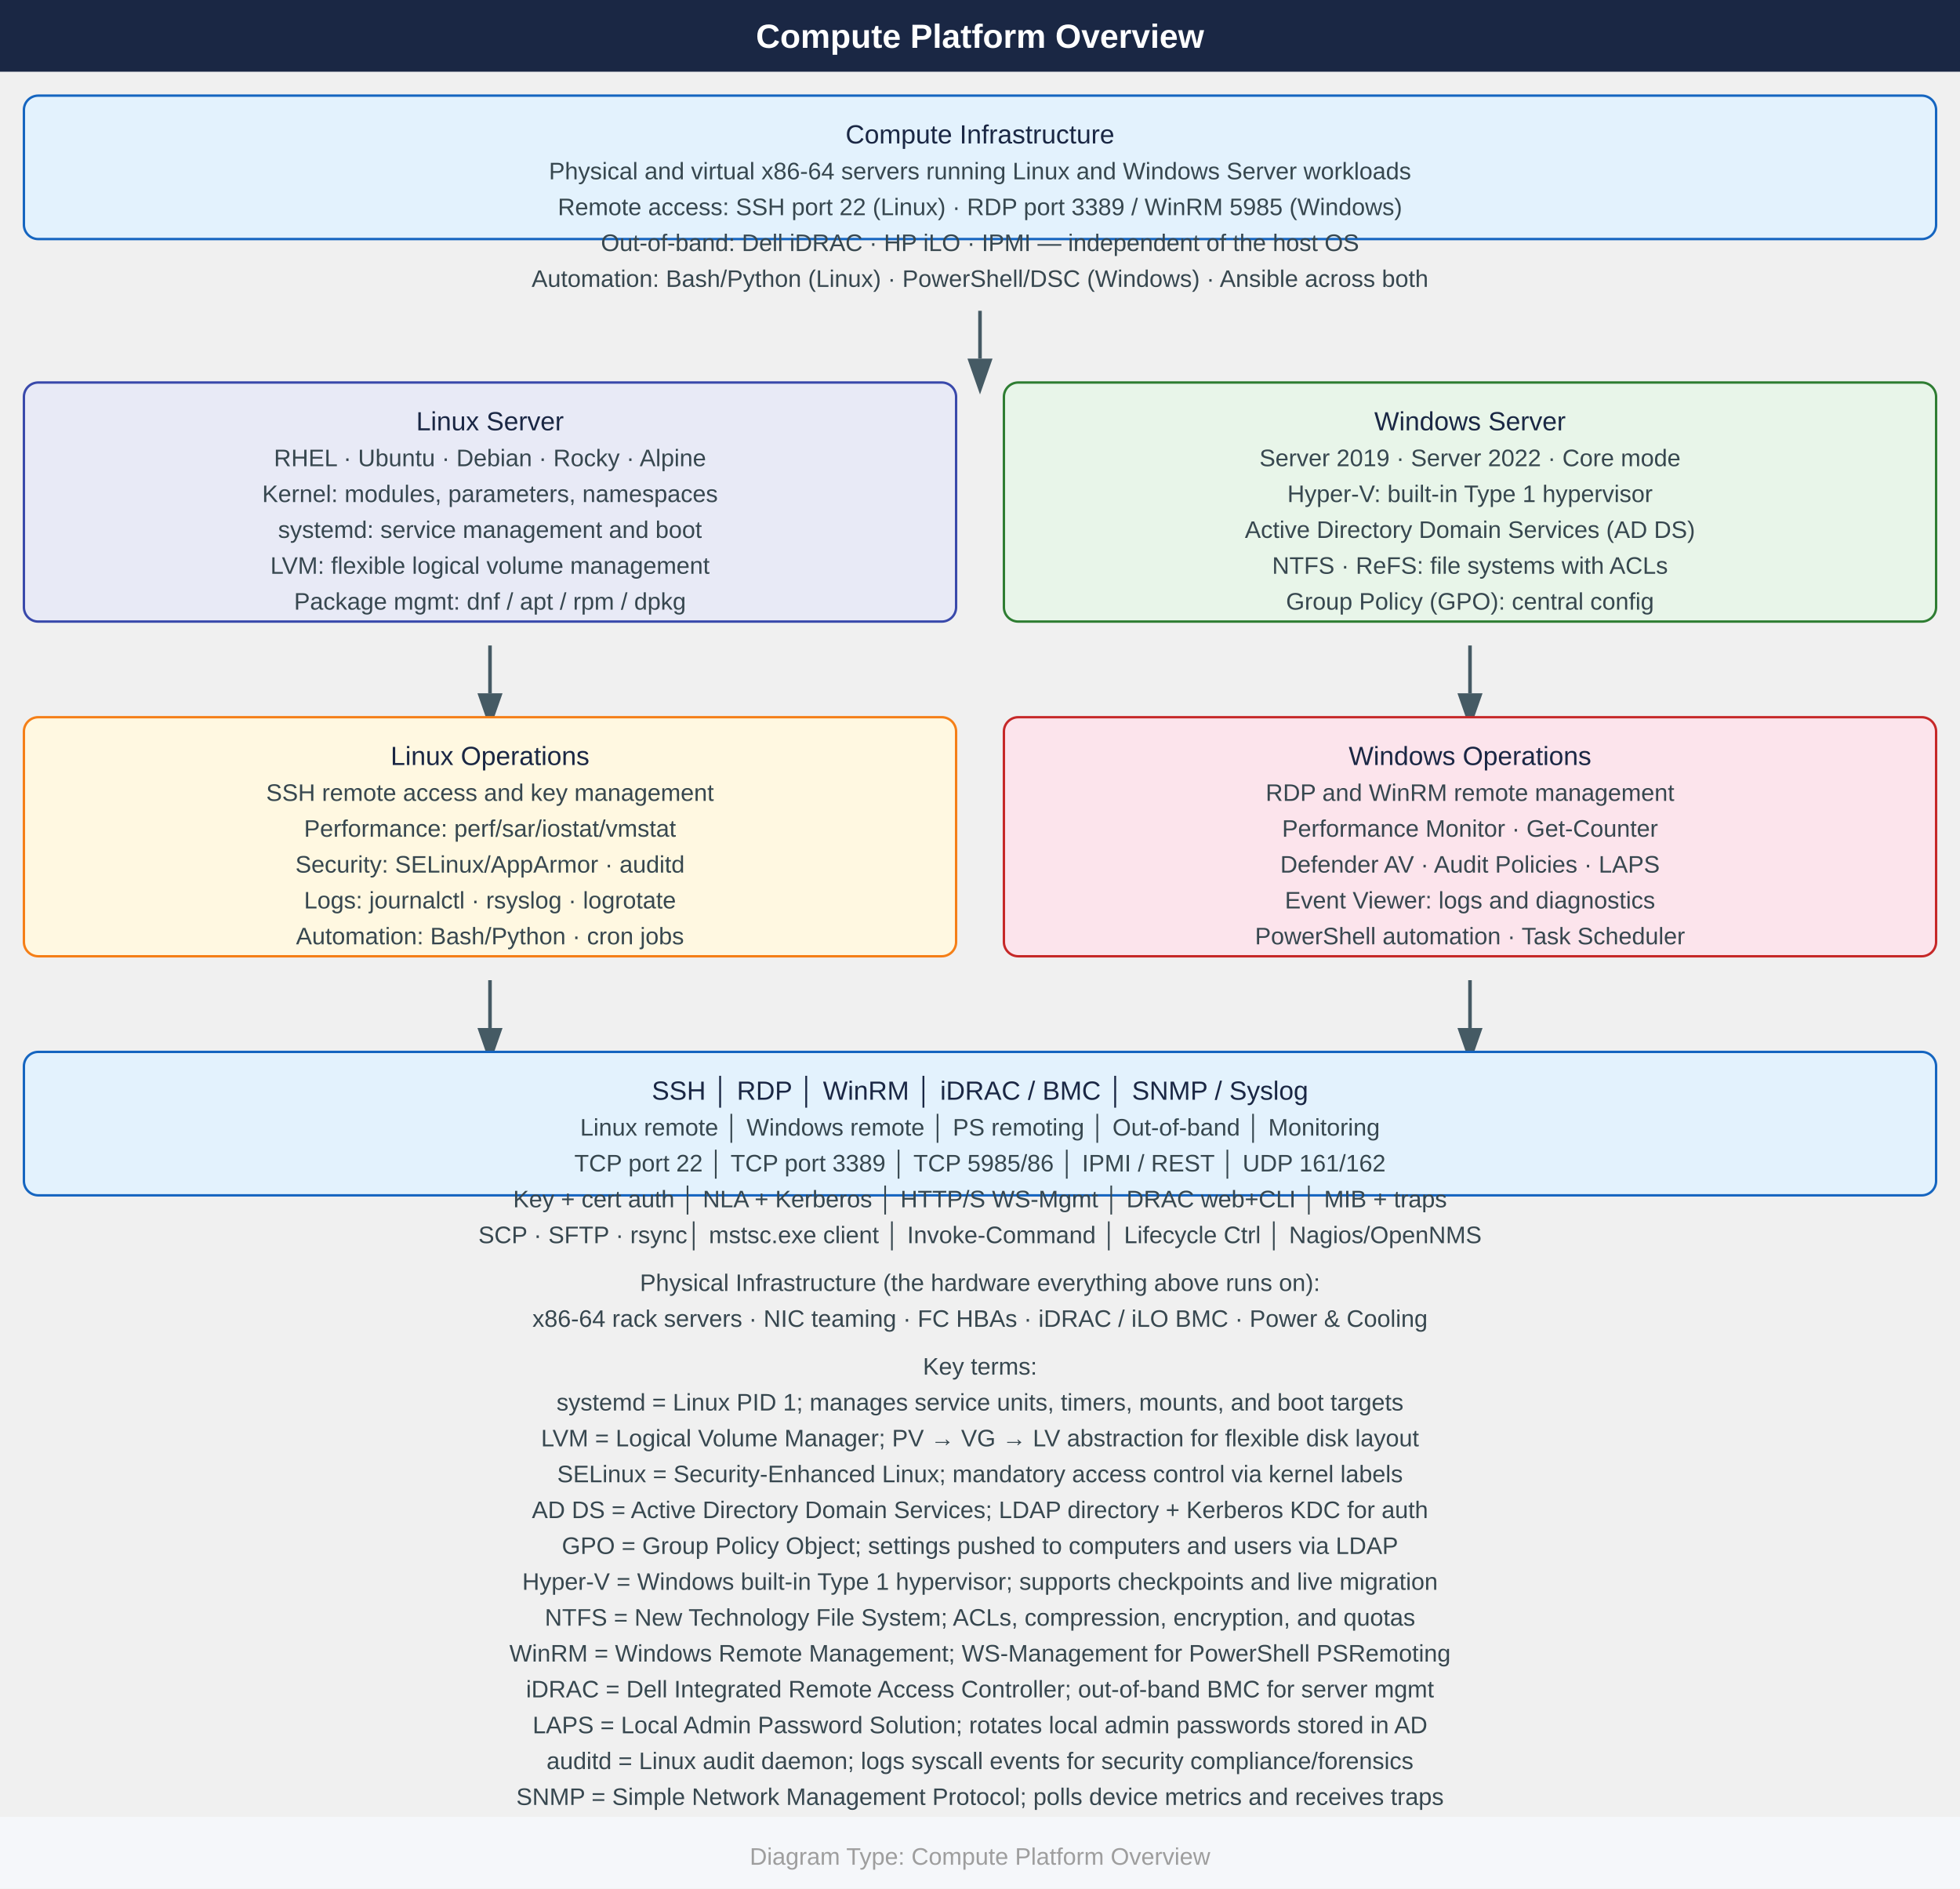
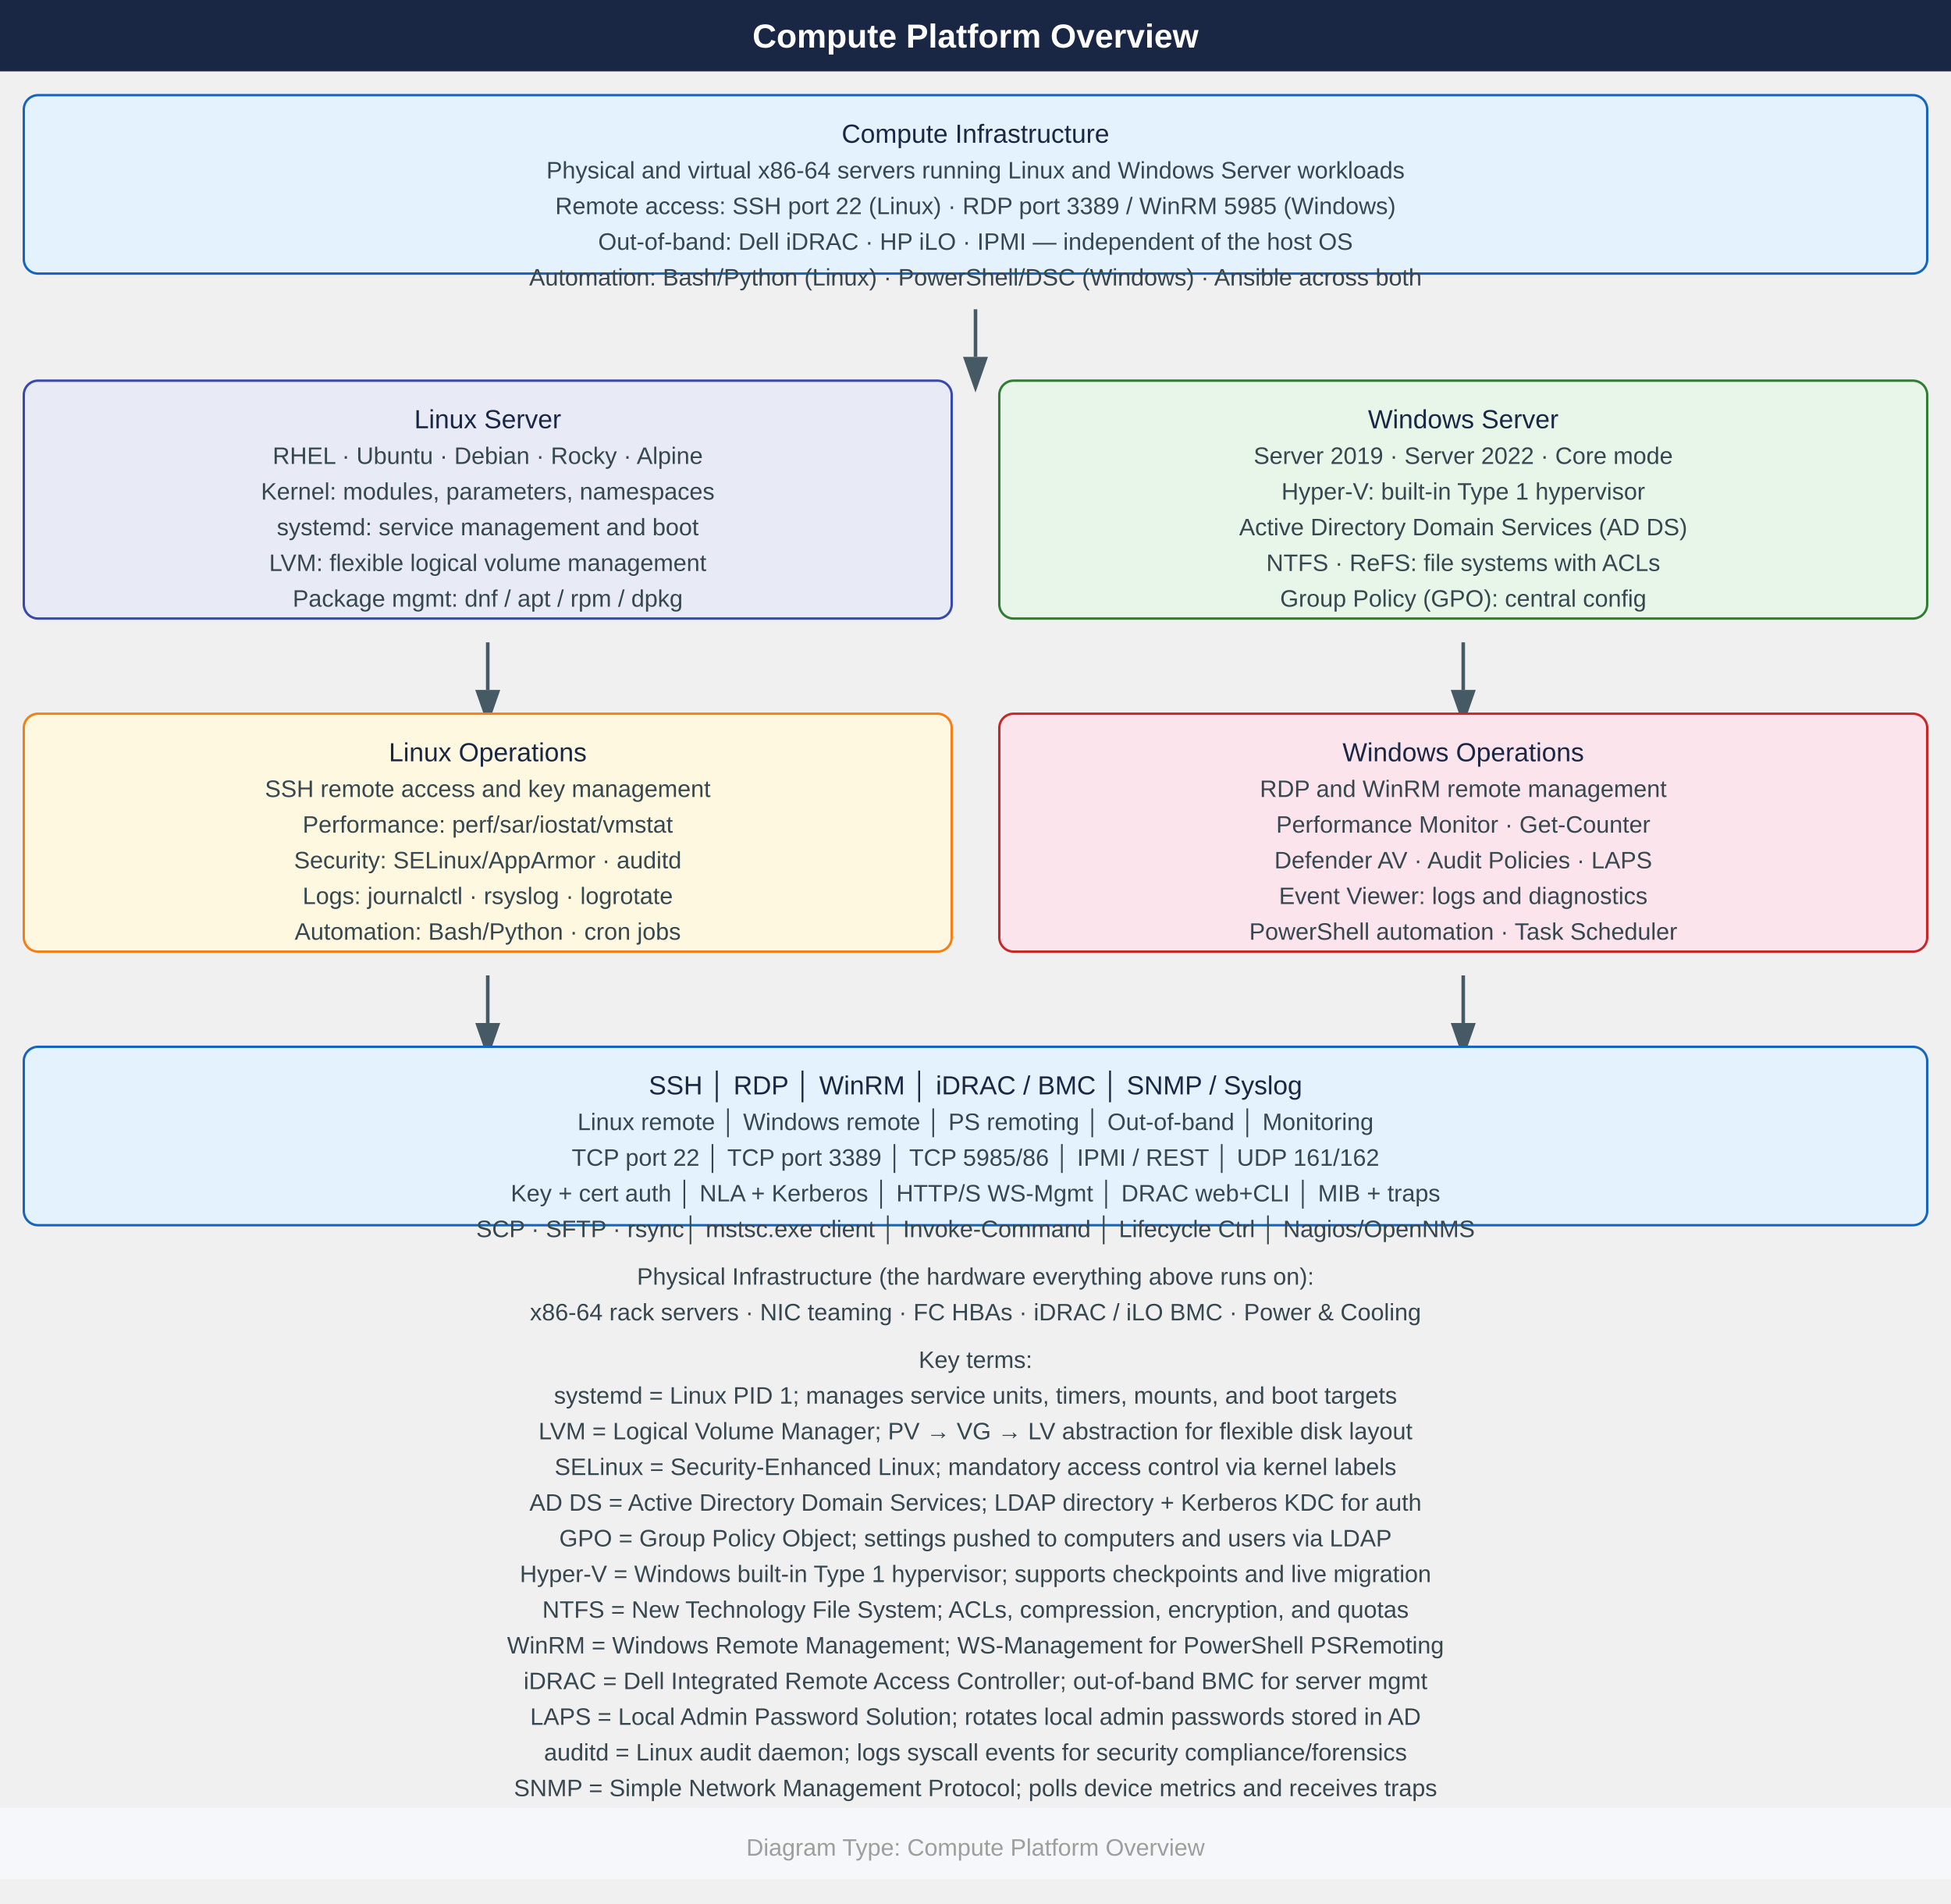
- <svg xmlns="http://www.w3.org/2000/svg" width="820" height="790" viewBox="0 0 820 790">
+ <svg xmlns="http://www.w3.org/2000/svg" width="820" height="800" viewBox="0 0 820 800">
  <defs>
    <marker id="arrowhead" markerWidth="10" markerHeight="7" refX="0" refY="3.5" orient="auto">
      <polygon points="0 0, 10 3.5, 0 7" fill="#455a64" />
    </marker>
  </defs>
  <rect x="0" y="0" width="820" height="30" fill="#1a2744" />
  <text x="410" y="20" font-family="Arial,Helvetica,sans-serif" font-size="14" font-weight="bold" fill="#ffffff" text-anchor="middle">
    Compute Platform Overview
  </text>
-   <rect x="10" y="40" width="800" height="60" rx="6" fill="#e3f2fd" stroke="#1565c0" />
+   <rect x="10" y="40" width="800" height="75" rx="6" fill="#e3f2fd" stroke="#1565c0" />
  <text x="410" y="60" font-family="Arial,Helvetica,sans-serif" font-size="11" fill="#1a2744" text-anchor="middle">
    Compute Infrastructure
  </text>
  <text x="410" y="75" font-family="Arial,Helvetica,sans-serif" font-size="10" fill="#37474f" text-anchor="middle">
    Physical and virtual x86-64 servers running Linux and Windows Server workloads
  </text>
  <text x="410" y="90" font-family="Arial,Helvetica,sans-serif" font-size="10" fill="#37474f" text-anchor="middle">
    Remote access: SSH port 22 (Linux) · RDP port 3389 / WinRM 5985 (Windows)
  </text>
  <text x="410" y="105" font-family="Arial,Helvetica,sans-serif" font-size="10" fill="#37474f" text-anchor="middle">
    Out-of-band: Dell iDRAC · HP iLO · IPMI — independent of the host OS
  </text>
  <text x="410" y="120" font-family="Arial,Helvetica,sans-serif" font-size="10" fill="#37474f" text-anchor="middle">
    Automation: Bash/Python (Linux) · PowerShell/DSC (Windows) · Ansible across both
  </text>
  <line x1="410" y1="130" x2="410" y2="150" stroke="#455a64" stroke-width="1.5" marker-end="url(#arrowhead)" />
  <rect x="10" y="160" width="390" height="100" rx="6" fill="#e8eaf6" stroke="#3949ab" />
  <text x="205" y="180" font-family="Arial,Helvetica,sans-serif" font-size="11" fill="#1a2744" text-anchor="middle">
    Linux Server
  </text>
  <text x="205" y="195" font-family="Arial,Helvetica,sans-serif" font-size="10" fill="#37474f" text-anchor="middle">
    RHEL · Ubuntu · Debian · Rocky · Alpine
  </text>
  <text x="205" y="210" font-family="Arial,Helvetica,sans-serif" font-size="10" fill="#37474f" text-anchor="middle">
    Kernel: modules, parameters, namespaces
  </text>
  <text x="205" y="225" font-family="Arial,Helvetica,sans-serif" font-size="10" fill="#37474f" text-anchor="middle">
    systemd: service management and boot
  </text>
  <text x="205" y="240" font-family="Arial,Helvetica,sans-serif" font-size="10" fill="#37474f" text-anchor="middle">
    LVM: flexible logical volume management
  </text>
  <text x="205" y="255" font-family="Arial,Helvetica,sans-serif" font-size="10" fill="#37474f" text-anchor="middle">
    Package mgmt: dnf / apt / rpm / dpkg
  </text>
  <rect x="420" y="160" width="390" height="100" rx="6" fill="#e8f5e9" stroke="#2e7d32" />
  <text x="615" y="180" font-family="Arial,Helvetica,sans-serif" font-size="11" fill="#1a2744" text-anchor="middle">
    Windows Server
  </text>
  <text x="615" y="195" font-family="Arial,Helvetica,sans-serif" font-size="10" fill="#37474f" text-anchor="middle">
    Server 2019 · Server 2022 · Core mode
  </text>
  <text x="615" y="210" font-family="Arial,Helvetica,sans-serif" font-size="10" fill="#37474f" text-anchor="middle">
    Hyper-V: built-in Type 1 hypervisor
  </text>
  <text x="615" y="225" font-family="Arial,Helvetica,sans-serif" font-size="10" fill="#37474f" text-anchor="middle">
    Active Directory Domain Services (AD DS)
  </text>
  <text x="615" y="240" font-family="Arial,Helvetica,sans-serif" font-size="10" fill="#37474f" text-anchor="middle">
    NTFS · ReFS: file systems with ACLs
  </text>
  <text x="615" y="255" font-family="Arial,Helvetica,sans-serif" font-size="10" fill="#37474f" text-anchor="middle">
    Group Policy (GPO): central config
  </text>
  <line x1="205" y1="270" x2="205" y2="290" stroke="#455a64" stroke-width="1.5" marker-end="url(#arrowhead)" />
  <line x1="615" y1="270" x2="615" y2="290" stroke="#455a64" stroke-width="1.5" marker-end="url(#arrowhead)" />
  <rect x="10" y="300" width="390" height="100" rx="6" fill="#fff8e1" stroke="#f57f17" />
  <text x="205" y="320" font-family="Arial,Helvetica,sans-serif" font-size="11" fill="#1a2744" text-anchor="middle">
    Linux Operations
  </text>
  <text x="205" y="335" font-family="Arial,Helvetica,sans-serif" font-size="10" fill="#37474f" text-anchor="middle">
    SSH remote access and key management
  </text>
  <text x="205" y="350" font-family="Arial,Helvetica,sans-serif" font-size="10" fill="#37474f" text-anchor="middle">
    Performance: perf/sar/iostat/vmstat
  </text>
  <text x="205" y="365" font-family="Arial,Helvetica,sans-serif" font-size="10" fill="#37474f" text-anchor="middle">
    Security: SELinux/AppArmor · auditd
  </text>
  <text x="205" y="380" font-family="Arial,Helvetica,sans-serif" font-size="10" fill="#37474f" text-anchor="middle">
    Logs: journalctl · rsyslog · logrotate
  </text>
  <text x="205" y="395" font-family="Arial,Helvetica,sans-serif" font-size="10" fill="#37474f" text-anchor="middle">
    Automation: Bash/Python · cron jobs
  </text>
  <rect x="420" y="300" width="390" height="100" rx="6" fill="#fce4ec" stroke="#c62828" />
  <text x="615" y="320" font-family="Arial,Helvetica,sans-serif" font-size="11" fill="#1a2744" text-anchor="middle">
    Windows Operations
  </text>
  <text x="615" y="335" font-family="Arial,Helvetica,sans-serif" font-size="10" fill="#37474f" text-anchor="middle">
    RDP and WinRM remote management
  </text>
  <text x="615" y="350" font-family="Arial,Helvetica,sans-serif" font-size="10" fill="#37474f" text-anchor="middle">
    Performance Monitor · Get-Counter
  </text>
  <text x="615" y="365" font-family="Arial,Helvetica,sans-serif" font-size="10" fill="#37474f" text-anchor="middle">
    Defender AV · Audit Policies · LAPS
  </text>
  <text x="615" y="380" font-family="Arial,Helvetica,sans-serif" font-size="10" fill="#37474f" text-anchor="middle">
    Event Viewer: logs and diagnostics
  </text>
  <text x="615" y="395" font-family="Arial,Helvetica,sans-serif" font-size="10" fill="#37474f" text-anchor="middle">
    PowerShell automation · Task Scheduler
  </text>
  <line x1="205" y1="410" x2="205" y2="430" stroke="#455a64" stroke-width="1.5" marker-end="url(#arrowhead)" />
  <line x1="615" y1="410" x2="615" y2="430" stroke="#455a64" stroke-width="1.5" marker-end="url(#arrowhead)" />
-   <rect x="10" y="440" width="800" height="60" rx="6" fill="#e3f2fd" stroke="#1565c0" />
+   <rect x="10" y="440" width="800" height="75" rx="6" fill="#e3f2fd" stroke="#1565c0" />
  <text x="410" y="460" font-family="Arial,Helvetica,sans-serif" font-size="11" fill="#1a2744" text-anchor="middle">
    SSH        │       RDP        │       WinRM       │   iDRAC / BMC    │  SNMP / Syslog
  </text>
  <text x="410" y="475" font-family="Arial,Helvetica,sans-serif" font-size="10" fill="#37474f" text-anchor="middle">
    Linux remote   │  Windows remote  │    PS remoting    │   Out-of-band    │    Monitoring
  </text>
  <text x="410" y="490" font-family="Arial,Helvetica,sans-serif" font-size="10" fill="#37474f" text-anchor="middle">
    TCP port 22    │  TCP port 3389   │    TCP 5985/86    │   IPMI / REST    │   UDP 161/162
  </text>
  <text x="410" y="505" font-family="Arial,Helvetica,sans-serif" font-size="10" fill="#37474f" text-anchor="middle">
    Key + cert auth  │  NLA + Kerberos  │   HTTP/S WS-Mgmt  │   DRAC web+CLI   │   MIB + traps
  </text>
  <text x="410" y="520" font-family="Arial,Helvetica,sans-serif" font-size="10" fill="#37474f" text-anchor="middle">
    SCP · SFTP · rsync│ mstsc.exe client │   Invoke-Command  │  Lifecycle Ctrl  │  Nagios/OpenNMS
  </text>
  <text x="410" y="540" font-family="Arial,Helvetica,sans-serif" font-size="10" fill="#37474f" text-anchor="middle">
    Physical Infrastructure (the hardware everything above runs on):
  </text>
  <text x="410" y="555" font-family="Arial,Helvetica,sans-serif" font-size="10" fill="#37474f" text-anchor="middle">
    x86-64 rack servers · NIC teaming · FC HBAs · iDRAC / iLO BMC · Power &amp; Cooling
  </text>
  <text x="410" y="575" font-family="Arial,Helvetica,sans-serif" font-size="10" fill="#37474f" text-anchor="middle">
    Key terms:
  </text>
  <text x="410" y="590" font-family="Arial,Helvetica,sans-serif" font-size="10" fill="#37474f" text-anchor="middle">
    systemd = Linux PID 1; manages service units, timers, mounts, and boot targets
  </text>
  <text x="410" y="605" font-family="Arial,Helvetica,sans-serif" font-size="10" fill="#37474f" text-anchor="middle">
    LVM = Logical Volume Manager; PV → VG → LV abstraction for flexible disk layout
  </text>
  <text x="410" y="620" font-family="Arial,Helvetica,sans-serif" font-size="10" fill="#37474f" text-anchor="middle">
    SELinux = Security-Enhanced Linux; mandatory access control via kernel labels
  </text>
  <text x="410" y="635" font-family="Arial,Helvetica,sans-serif" font-size="10" fill="#37474f" text-anchor="middle">
    AD DS = Active Directory Domain Services; LDAP directory + Kerberos KDC for auth
  </text>
  <text x="410" y="650" font-family="Arial,Helvetica,sans-serif" font-size="10" fill="#37474f" text-anchor="middle">
    GPO = Group Policy Object; settings pushed to computers and users via LDAP
  </text>
  <text x="410" y="665" font-family="Arial,Helvetica,sans-serif" font-size="10" fill="#37474f" text-anchor="middle">
    Hyper-V = Windows built-in Type 1 hypervisor; supports checkpoints and live migration
  </text>
  <text x="410" y="680" font-family="Arial,Helvetica,sans-serif" font-size="10" fill="#37474f" text-anchor="middle">
    NTFS = New Technology File System; ACLs, compression, encryption, and quotas
  </text>
  <text x="410" y="695" font-family="Arial,Helvetica,sans-serif" font-size="10" fill="#37474f" text-anchor="middle">
    WinRM = Windows Remote Management; WS-Management for PowerShell PSRemoting
  </text>
  <text x="410" y="710" font-family="Arial,Helvetica,sans-serif" font-size="10" fill="#37474f" text-anchor="middle">
    iDRAC = Dell Integrated Remote Access Controller; out-of-band BMC for server mgmt
  </text>
  <text x="410" y="725" font-family="Arial,Helvetica,sans-serif" font-size="10" fill="#37474f" text-anchor="middle">
    LAPS = Local Admin Password Solution; rotates local admin passwords stored in AD
  </text>
  <text x="410" y="740" font-family="Arial,Helvetica,sans-serif" font-size="10" fill="#37474f" text-anchor="middle">
    auditd = Linux audit daemon; logs syscall events for security compliance/forensics
  </text>
  <text x="410" y="755" font-family="Arial,Helvetica,sans-serif" font-size="10" fill="#37474f" text-anchor="middle">
    SNMP = Simple Network Management Protocol; polls device metrics and receives traps
  </text>
  <rect x="0" y="760" width="820" height="30" fill="#f5f7fa" />
  <text x="410" y="780" font-family="Arial,Helvetica,sans-serif" font-size="10" fill="#9e9e9e" text-anchor="middle">
    Diagram Type: Compute Platform Overview
  </text>
</svg>
